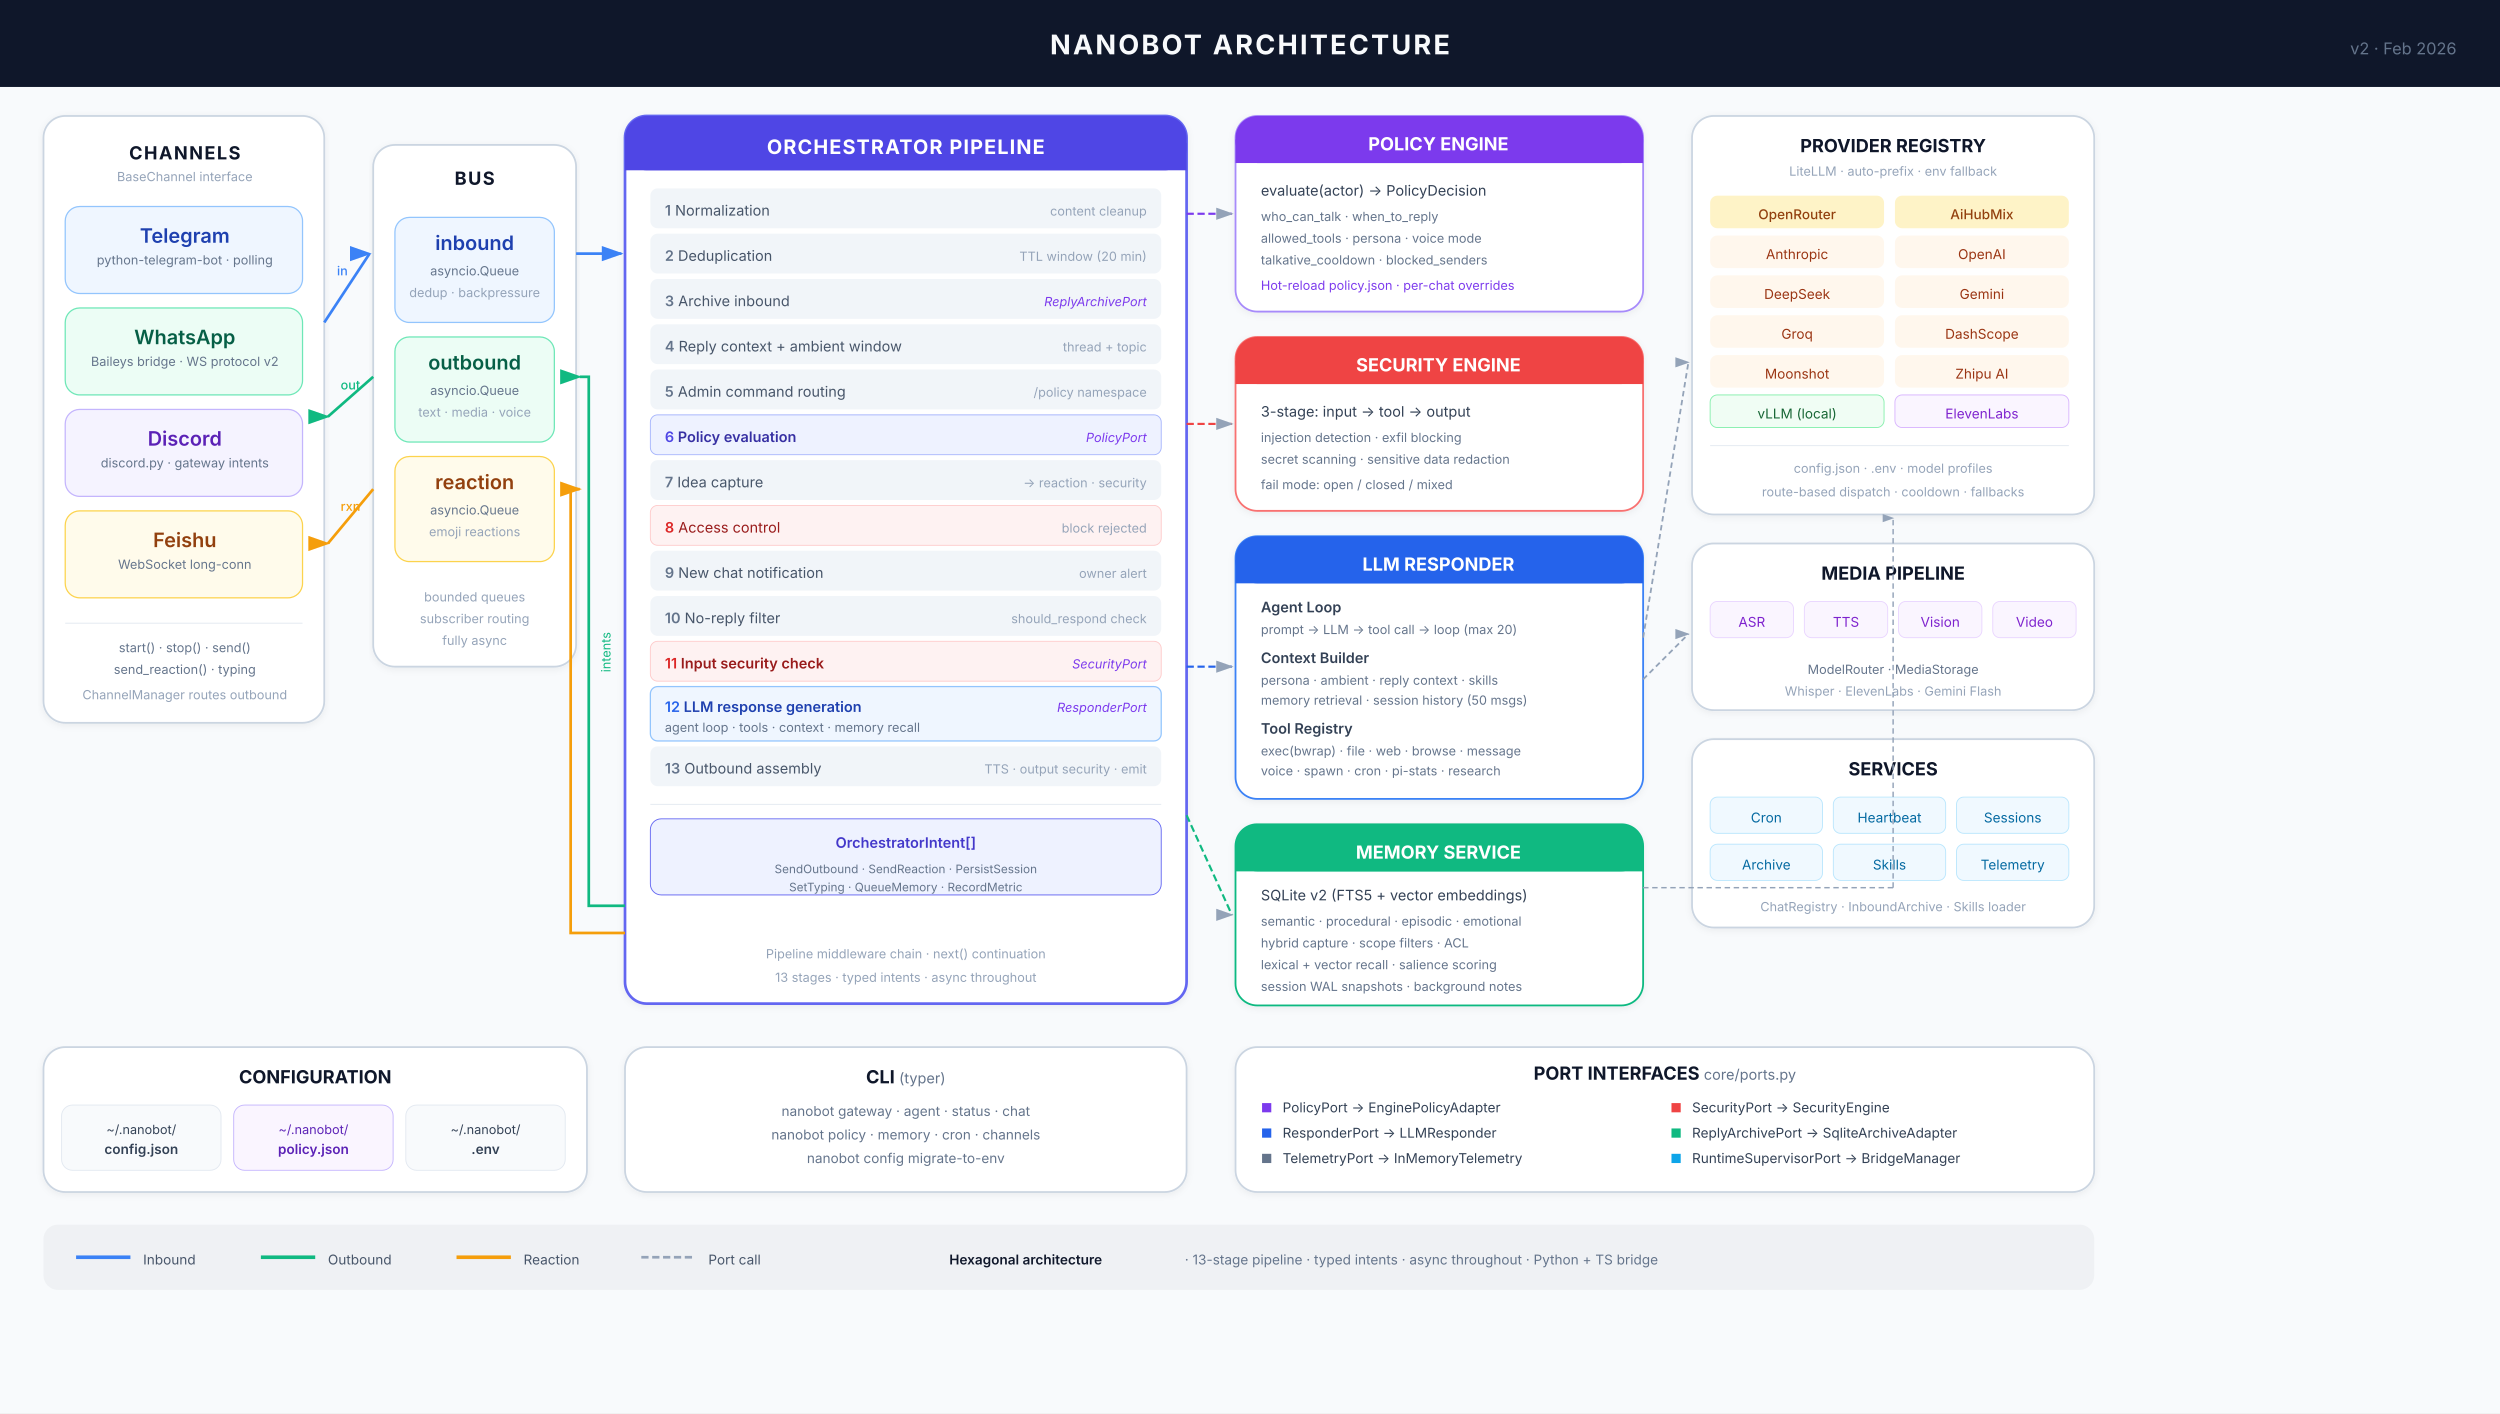
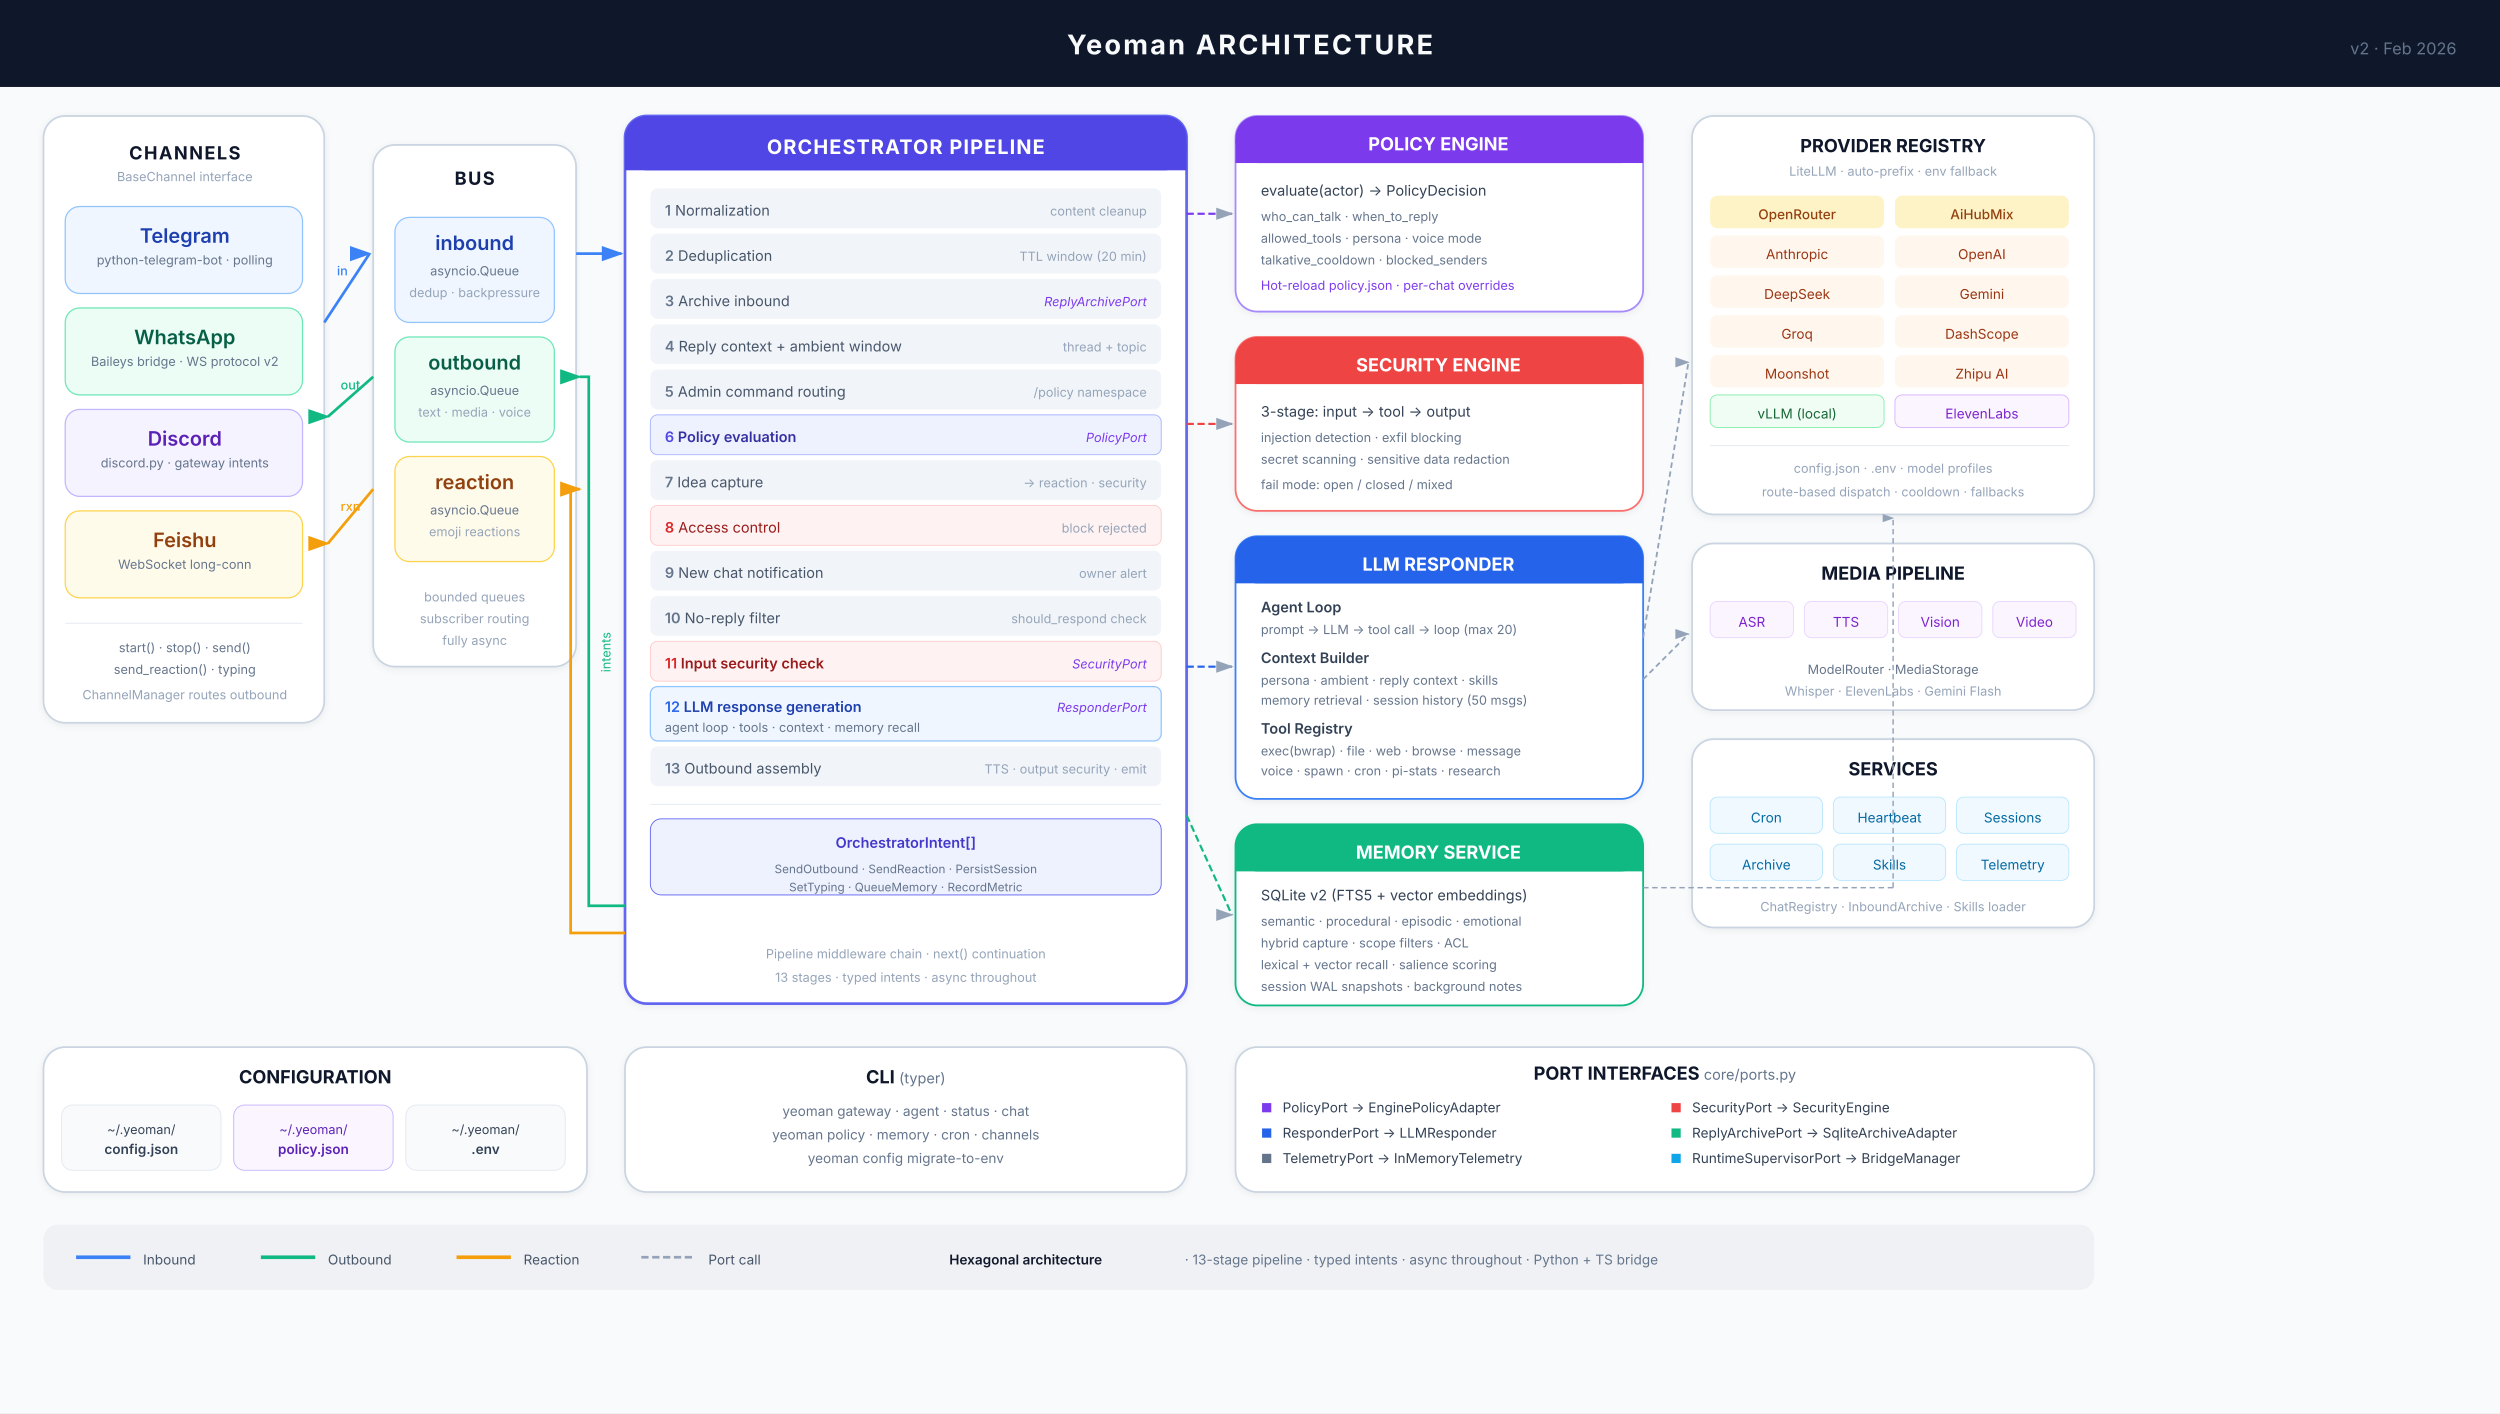
<svg xmlns="http://www.w3.org/2000/svg" viewBox="0 0 1380 780" font-family="'Inter', 'SF Pro Display', -apple-system, BlinkMacSystemFont, 'Segoe UI', sans-serif">
  <defs>
    <marker id="arrow" viewBox="0 0 10 7" refX="9" refY="3.5" markerWidth="8" markerHeight="6" orient="auto-start-auto">
      <path d="M 0 0 L 10 3.5 L 0 7 z" fill="#94a3b8" />
    </marker>
    <marker id="ab" viewBox="0 0 10 7" refX="9" refY="3.5" markerWidth="8" markerHeight="6" orient="auto-start-auto">
      <path d="M 0 0 L 10 3.5 L 0 7 z" fill="#3b82f6" />
    </marker>
    <marker id="ag" viewBox="0 0 10 7" refX="9" refY="3.5" markerWidth="8" markerHeight="6" orient="auto-start-auto">
      <path d="M 0 0 L 10 3.5 L 0 7 z" fill="#10b981" />
    </marker>
    <marker id="ao" viewBox="0 0 10 7" refX="9" refY="3.5" markerWidth="8" markerHeight="6" orient="auto-start-auto">
      <path d="M 0 0 L 10 3.5 L 0 7 z" fill="#f59e0b" />
    </marker>
    <filter id="shadow" x="-2%" y="-2%" width="104%" height="108%">
      <feDropShadow dx="0" dy="1" stdDeviation="2" flood-color="#0f172a" flood-opacity="0.06" />
    </filter>
  </defs>
  <rect width="1380" height="780" fill="#f8fafc" />
  <rect x="0" y="0" width="1380" height="48" fill="#0f172a" />
-   <text x="690" y="30" text-anchor="middle" font-size="15" font-weight="700" fill="#f8fafc" letter-spacing="1.2">NANOBOT ARCHITECTURE</text>
+   <text x="690" y="30" text-anchor="middle" font-size="15" font-weight="700" fill="#f8fafc" letter-spacing="1.2">Yeoman ARCHITECTURE</text>
  <text x="1356" y="30" text-anchor="end" font-size="9" fill="#64748b">v2 · Feb 2026</text>
  <g transform="translate(24, 64)">
    <rect width="155" height="335" rx="12" fill="#ffffff" stroke="#cbd5e1" stroke-width="1" filter="url(#shadow)" />
    <text x="78" y="24" text-anchor="middle" font-size="10" font-weight="700" fill="#0f172a" letter-spacing="0.8">CHANNELS</text>
    <text x="78" y="36" text-anchor="middle" font-size="7" fill="#94a3b8">BaseChannel interface</text>
    <rect x="12" y="50" width="131" height="48" rx="8" fill="#eff6ff" stroke="#93c5fd" stroke-width="0.7" />
    <text x="78" y="70" text-anchor="middle" font-size="11" font-weight="600" fill="#1e40af">Telegram</text>
    <text x="78" y="82" text-anchor="middle" font-size="7" fill="#64748b">python-telegram-bot · polling</text>
    <rect x="12" y="106" width="131" height="48" rx="8" fill="#ecfdf5" stroke="#6ee7b7" stroke-width="0.7" />
    <text x="78" y="126" text-anchor="middle" font-size="11" font-weight="600" fill="#065f46">WhatsApp</text>
    <text x="78" y="138" text-anchor="middle" font-size="7" fill="#64748b">Baileys bridge · WS protocol v2</text>
    <rect x="12" y="162" width="131" height="48" rx="8" fill="#f5f3ff" stroke="#c4b5fd" stroke-width="0.7" />
    <text x="78" y="182" text-anchor="middle" font-size="11" font-weight="600" fill="#5b21b6">Discord</text>
    <text x="78" y="194" text-anchor="middle" font-size="7" fill="#64748b">discord.py · gateway intents</text>
    <rect x="12" y="218" width="131" height="48" rx="8" fill="#fffbeb" stroke="#fcd34d" stroke-width="0.7" />
    <text x="78" y="238" text-anchor="middle" font-size="11" font-weight="600" fill="#92400e">Feishu</text>
    <text x="78" y="250" text-anchor="middle" font-size="7" fill="#64748b">WebSocket long-conn</text>
    <line x1="12" y1="280" x2="143" y2="280" stroke="#e2e8f0" stroke-width="0.5" />
    <text x="78" y="296" text-anchor="middle" font-size="7" fill="#64748b">start() · stop() · send()</text>
    <text x="78" y="308" text-anchor="middle" font-size="7" fill="#64748b">send_reaction() · typing</text>
    <text x="78" y="322" text-anchor="middle" font-size="7" fill="#94a3b8">ChannelManager routes outbound</text>
  </g>
  <g transform="translate(206, 80)">
    <rect width="112" height="288" rx="12" fill="#ffffff" stroke="#cbd5e1" stroke-width="1" filter="url(#shadow)" />
    <text x="56" y="22" text-anchor="middle" font-size="10" font-weight="700" fill="#0f172a" letter-spacing="0.8">BUS</text>
    <rect x="12" y="40" width="88" height="58" rx="8" fill="#eff6ff" stroke="#93c5fd" stroke-width="0.7" />
    <text x="56" y="58" text-anchor="middle" font-size="11" font-weight="600" fill="#1e40af">inbound</text>
    <text x="56" y="72" text-anchor="middle" font-size="7" fill="#64748b">asyncio.Queue</text>
    <text x="56" y="84" text-anchor="middle" font-size="7" fill="#94a3b8">dedup · backpressure</text>
    <rect x="12" y="106" width="88" height="58" rx="8" fill="#ecfdf5" stroke="#6ee7b7" stroke-width="0.7" />
    <text x="56" y="124" text-anchor="middle" font-size="11" font-weight="600" fill="#065f46">outbound</text>
    <text x="56" y="138" text-anchor="middle" font-size="7" fill="#64748b">asyncio.Queue</text>
    <text x="56" y="150" text-anchor="middle" font-size="7" fill="#94a3b8">text · media · voice</text>
    <rect x="12" y="172" width="88" height="58" rx="8" fill="#fffbeb" stroke="#fcd34d" stroke-width="0.7" />
    <text x="56" y="190" text-anchor="middle" font-size="11" font-weight="600" fill="#92400e">reaction</text>
    <text x="56" y="204" text-anchor="middle" font-size="7" fill="#64748b">asyncio.Queue</text>
    <text x="56" y="216" text-anchor="middle" font-size="7" fill="#94a3b8">emoji reactions</text>
    <text x="56" y="252" text-anchor="middle" font-size="7" fill="#94a3b8">bounded queues</text>
    <text x="56" y="264" text-anchor="middle" font-size="7" fill="#94a3b8">subscriber routing</text>
    <text x="56" y="276" text-anchor="middle" font-size="7" fill="#94a3b8">fully async</text>
  </g>
  <g transform="translate(345, 64)">
    <rect width="310" height="490" rx="12" fill="#ffffff" stroke="#6366f1" stroke-width="1.5" filter="url(#shadow)" />
    <rect width="310" height="30" rx="12" fill="#4f46e5" />
    <rect x="0" y="15" width="310" height="15" fill="#4f46e5" />
    <text x="155" y="21" text-anchor="middle" font-size="11" font-weight="700" fill="#ffffff" letter-spacing="0.6">ORCHESTRATOR PIPELINE</text>
    <g transform="translate(14, 40)">
      <rect width="282" height="22" rx="4" fill="#f1f5f9" />
      <text x="8" y="15" font-size="8" fill="#475569">
        <tspan font-weight="600" fill="#64748b">1</tspan>  Normalization</text>
      <text x="274" y="15" text-anchor="end" font-size="7" fill="#94a3b8">content cleanup</text>
    </g>
    <g transform="translate(14, 65)">
      <rect width="282" height="22" rx="4" fill="#f1f5f9" />
      <text x="8" y="15" font-size="8" fill="#475569">
        <tspan font-weight="600" fill="#64748b">2</tspan>  Deduplication</text>
      <text x="274" y="15" text-anchor="end" font-size="7" fill="#94a3b8">TTL window (20 min)</text>
    </g>
    <g transform="translate(14, 90)">
      <rect width="282" height="22" rx="4" fill="#f1f5f9" />
      <text x="8" y="15" font-size="8" fill="#475569">
        <tspan font-weight="600" fill="#64748b">3</tspan>  Archive inbound</text>
      <text x="274" y="15" text-anchor="end" font-size="7" fill="#7c3aed" font-style="italic">ReplyArchivePort</text>
    </g>
    <g transform="translate(14, 115)">
      <rect width="282" height="22" rx="4" fill="#f1f5f9" />
      <text x="8" y="15" font-size="8" fill="#475569">
        <tspan font-weight="600" fill="#64748b">4</tspan>  Reply context + ambient window</text>
      <text x="274" y="15" text-anchor="end" font-size="7" fill="#94a3b8">thread + topic</text>
    </g>
    <g transform="translate(14, 140)">
      <rect width="282" height="22" rx="4" fill="#f1f5f9" />
      <text x="8" y="15" font-size="8" fill="#475569">
        <tspan font-weight="600" fill="#64748b">5</tspan>  Admin command routing</text>
      <text x="274" y="15" text-anchor="end" font-size="7" fill="#94a3b8">/policy namespace</text>
    </g>
    <g transform="translate(14, 165)">
      <rect width="282" height="22" rx="4" fill="#eef2ff" stroke="#a5b4fc" stroke-width="0.5" />
      <text x="8" y="15" font-size="8" fill="#3730a3" font-weight="600">
        <tspan fill="#4f46e5">6</tspan>  Policy evaluation</text>
      <text x="274" y="15" text-anchor="end" font-size="7" fill="#7c3aed" font-style="italic">PolicyPort</text>
    </g>
    <g transform="translate(14, 190)">
      <rect width="282" height="22" rx="4" fill="#f1f5f9" />
      <text x="8" y="15" font-size="8" fill="#475569">
        <tspan font-weight="600" fill="#64748b">7</tspan>  Idea capture</text>
      <text x="274" y="15" text-anchor="end" font-size="7" fill="#94a3b8">→ reaction · security</text>
    </g>
    <g transform="translate(14, 215)">
      <rect width="282" height="22" rx="4" fill="#fef2f2" stroke="#fecaca" stroke-width="0.5" />
      <text x="8" y="15" font-size="8" fill="#991b1b">
        <tspan font-weight="600" fill="#dc2626">8</tspan>  Access control</text>
      <text x="274" y="15" text-anchor="end" font-size="7" fill="#94a3b8">block rejected</text>
    </g>
    <g transform="translate(14, 240)">
      <rect width="282" height="22" rx="4" fill="#f1f5f9" />
      <text x="8" y="15" font-size="8" fill="#475569">
        <tspan font-weight="600" fill="#64748b">9</tspan>  New chat notification</text>
      <text x="274" y="15" text-anchor="end" font-size="7" fill="#94a3b8">owner alert</text>
    </g>
    <g transform="translate(14, 265)">
      <rect width="282" height="22" rx="4" fill="#f1f5f9" />
      <text x="8" y="15" font-size="8" fill="#475569">
        <tspan font-weight="600" fill="#64748b">10</tspan>  No-reply filter</text>
      <text x="274" y="15" text-anchor="end" font-size="7" fill="#94a3b8">should_respond check</text>
    </g>
    <g transform="translate(14, 290)">
      <rect width="282" height="22" rx="4" fill="#fef2f2" stroke="#fecaca" stroke-width="0.5" />
      <text x="8" y="15" font-size="8" fill="#991b1b" font-weight="600">
        <tspan fill="#dc2626">11</tspan>  Input security check</text>
      <text x="274" y="15" text-anchor="end" font-size="7" fill="#7c3aed" font-style="italic">SecurityPort</text>
    </g>
    <g transform="translate(14, 315)">
      <rect width="282" height="30" rx="4" fill="#eff6ff" stroke="#93c5fd" stroke-width="0.7" />
      <text x="8" y="14" font-size="8" fill="#1e40af" font-weight="600">
        <tspan fill="#2563eb">12</tspan>  LLM response generation</text>
      <text x="274" y="14" text-anchor="end" font-size="7" fill="#7c3aed" font-style="italic">ResponderPort</text>
      <text x="8" y="25" font-size="7" fill="#64748b">agent loop · tools · context · memory recall</text>
    </g>
    <g transform="translate(14, 348)">
      <rect width="282" height="22" rx="4" fill="#f1f5f9" />
      <text x="8" y="15" font-size="8" fill="#475569">
        <tspan font-weight="600" fill="#64748b">13</tspan>  Outbound assembly</text>
      <text x="274" y="15" text-anchor="end" font-size="7" fill="#94a3b8">TTS · output security · emit</text>
    </g>
    <line x1="14" y1="380" x2="296" y2="380" stroke="#e2e8f0" stroke-width="0.5" />
    <rect x="14" y="388" width="282" height="42" rx="6" fill="#eef2ff" stroke="#6366f1" stroke-width="0.5" />
    <text x="155" y="404" text-anchor="middle" font-size="8" fill="#4338ca" font-weight="600">OrchestratorIntent[]</text>
    <text x="155" y="418" text-anchor="middle" font-size="6.5" fill="#64748b">SendOutbound · SendReaction · PersistSession</text>
    <text x="155" y="428" text-anchor="middle" font-size="6.5" fill="#64748b">SetTyping · QueueMemory · RecordMetric</text>
    <text x="155" y="465" text-anchor="middle" font-size="7" fill="#94a3b8">Pipeline middleware chain · next() continuation</text>
    <text x="155" y="478" text-anchor="middle" font-size="7" fill="#94a3b8">13 stages · typed intents · async throughout</text>
  </g>
  <g transform="translate(682, 64)">
    <rect width="225" height="108" rx="12" fill="#ffffff" stroke="#a78bfa" stroke-width="1" filter="url(#shadow)" />
    <rect width="225" height="26" rx="12" fill="#7c3aed" />
    <rect x="0" y="13" width="225" height="13" fill="#7c3aed" />
    <text x="112" y="19" text-anchor="middle" font-size="10" font-weight="700" fill="#ffffff">POLICY ENGINE</text>
    <text x="14" y="44" font-size="8" fill="#334155">evaluate(actor) → PolicyDecision</text>
    <text x="14" y="58" font-size="7" fill="#64748b">who_can_talk · when_to_reply</text>
    <text x="14" y="70" font-size="7" fill="#64748b">allowed_tools · persona · voice mode</text>
    <text x="14" y="82" font-size="7" fill="#64748b">talkative_cooldown · blocked_senders</text>
    <text x="14" y="96" font-size="7" fill="#7c3aed">Hot-reload policy.json · per-chat overrides</text>
  </g>
  <g transform="translate(682, 186)">
    <rect width="225" height="96" rx="12" fill="#ffffff" stroke="#f87171" stroke-width="1" filter="url(#shadow)" />
    <rect width="225" height="26" rx="12" fill="#ef4444" />
    <rect x="0" y="13" width="225" height="13" fill="#ef4444" />
    <text x="112" y="19" text-anchor="middle" font-size="10" font-weight="700" fill="#ffffff">SECURITY ENGINE</text>
    <text x="14" y="44" font-size="8" fill="#334155">3-stage: input → tool → output</text>
    <text x="14" y="58" font-size="7" fill="#64748b">injection detection · exfil blocking</text>
    <text x="14" y="70" font-size="7" fill="#64748b">secret scanning · sensitive data redaction</text>
    <text x="14" y="84" font-size="7" fill="#64748b">fail mode: open / closed / mixed</text>
  </g>
  <g transform="translate(682, 296)">
    <rect width="225" height="145" rx="12" fill="#ffffff" stroke="#3b82f6" stroke-width="1" filter="url(#shadow)" />
    <rect width="225" height="26" rx="12" fill="#2563eb" />
    <rect x="0" y="13" width="225" height="13" fill="#2563eb" />
    <text x="112" y="19" text-anchor="middle" font-size="10" font-weight="700" fill="#ffffff">LLM RESPONDER</text>
    <text x="14" y="42" font-size="8" fill="#334155" font-weight="600">Agent Loop</text>
    <text x="14" y="54" font-size="7" fill="#64748b">prompt → LLM → tool call → loop (max 20)</text>
    <text x="14" y="70" font-size="8" fill="#334155" font-weight="600">Context Builder</text>
    <text x="14" y="82" font-size="7" fill="#64748b">persona · ambient · reply context · skills</text>
    <text x="14" y="93" font-size="7" fill="#64748b">memory retrieval · session history (50 msgs)</text>
    <text x="14" y="109" font-size="8" fill="#334155" font-weight="600">Tool Registry</text>
    <text x="14" y="121" font-size="7" fill="#64748b">exec(bwrap) · file · web · browse · message</text>
    <text x="14" y="132" font-size="7" fill="#64748b">voice · spawn · cron · pi-stats · research</text>
  </g>
  <g transform="translate(682, 455)">
    <rect width="225" height="100" rx="12" fill="#ffffff" stroke="#10b981" stroke-width="1" filter="url(#shadow)" />
    <rect width="225" height="26" rx="12" fill="#10b981" />
    <rect x="0" y="13" width="225" height="13" fill="#10b981" />
    <text x="112" y="19" text-anchor="middle" font-size="10" font-weight="700" fill="#ffffff">MEMORY SERVICE</text>
    <text x="14" y="42" font-size="8" fill="#334155">SQLite v2 (FTS5 + vector embeddings)</text>
    <text x="14" y="56" font-size="7" fill="#64748b">semantic · procedural · episodic · emotional</text>
    <text x="14" y="68" font-size="7" fill="#64748b">hybrid capture · scope filters · ACL</text>
    <text x="14" y="80" font-size="7" fill="#64748b">lexical + vector recall · salience scoring</text>
    <text x="14" y="92" font-size="7" fill="#64748b">session WAL snapshots · background notes</text>
  </g>
  <g transform="translate(934, 64)">
    <rect width="222" height="220" rx="12" fill="#ffffff" stroke="#cbd5e1" stroke-width="1" filter="url(#shadow)" />
    <text x="111" y="20" text-anchor="middle" font-size="10" font-weight="700" fill="#0f172a">PROVIDER REGISTRY</text>
    <text x="111" y="33" text-anchor="middle" font-size="7" fill="#94a3b8">LiteLLM · auto-prefix · env fallback</text>
    <rect x="10" y="44" width="96" height="18" rx="4" fill="#fef3c7" />
    <text x="58" y="57" text-anchor="middle" font-size="7.5" fill="#92400e" font-weight="500">OpenRouter</text>
    <rect x="112" y="44" width="96" height="18" rx="4" fill="#fef3c7" />
    <text x="160" y="57" text-anchor="middle" font-size="7.5" fill="#92400e" font-weight="500">AiHubMix</text>
    <rect x="10" y="66" width="96" height="18" rx="4" fill="#fff7ed" />
    <text x="58" y="79" text-anchor="middle" font-size="7.5" fill="#9a3412">Anthropic</text>
    <rect x="112" y="66" width="96" height="18" rx="4" fill="#fff7ed" />
    <text x="160" y="79" text-anchor="middle" font-size="7.5" fill="#9a3412">OpenAI</text>
    <rect x="10" y="88" width="96" height="18" rx="4" fill="#fff7ed" />
    <text x="58" y="101" text-anchor="middle" font-size="7.5" fill="#9a3412">DeepSeek</text>
    <rect x="112" y="88" width="96" height="18" rx="4" fill="#fff7ed" />
    <text x="160" y="101" text-anchor="middle" font-size="7.5" fill="#9a3412">Gemini</text>
    <rect x="10" y="110" width="96" height="18" rx="4" fill="#fff7ed" />
    <text x="58" y="123" text-anchor="middle" font-size="7.5" fill="#9a3412">Groq</text>
    <rect x="112" y="110" width="96" height="18" rx="4" fill="#fff7ed" />
    <text x="160" y="123" text-anchor="middle" font-size="7.5" fill="#9a3412">DashScope</text>
    <rect x="10" y="132" width="96" height="18" rx="4" fill="#fff7ed" />
    <text x="58" y="145" text-anchor="middle" font-size="7.5" fill="#9a3412">Moonshot</text>
    <rect x="112" y="132" width="96" height="18" rx="4" fill="#fff7ed" />
    <text x="160" y="145" text-anchor="middle" font-size="7.5" fill="#9a3412">Zhipu AI</text>
    <rect x="10" y="154" width="96" height="18" rx="4" fill="#f0fdf4" stroke="#86efac" stroke-width="0.5" />
    <text x="58" y="167" text-anchor="middle" font-size="7.5" fill="#166534">vLLM (local)</text>
    <rect x="112" y="154" width="96" height="18" rx="4" fill="#faf5ff" stroke="#d8b4fe" stroke-width="0.5" />
    <text x="160" y="167" text-anchor="middle" font-size="7.5" fill="#7e22ce">ElevenLabs</text>
    <line x1="10" y1="182" x2="208" y2="182" stroke="#e2e8f0" stroke-width="0.5" />
    <text x="111" y="197" text-anchor="middle" font-size="7" fill="#94a3b8">config.json · .env · model profiles</text>
    <text x="111" y="210" text-anchor="middle" font-size="7" fill="#94a3b8">route-based dispatch · cooldown · fallbacks</text>
  </g>
  <g transform="translate(934, 300)">
    <rect width="222" height="92" rx="12" fill="#ffffff" stroke="#cbd5e1" stroke-width="1" filter="url(#shadow)" />
    <text x="111" y="20" text-anchor="middle" font-size="10" font-weight="700" fill="#0f172a">MEDIA PIPELINE</text>
    <rect x="10" y="32" width="46" height="20" rx="4" fill="#faf5ff" stroke="#e9d5ff" stroke-width="0.5" />
    <text x="33" y="46" text-anchor="middle" font-size="7.5" fill="#7e22ce">ASR</text>
    <rect x="62" y="32" width="46" height="20" rx="4" fill="#faf5ff" stroke="#e9d5ff" stroke-width="0.5" />
    <text x="85" y="46" text-anchor="middle" font-size="7.5" fill="#7e22ce">TTS</text>
    <rect x="114" y="32" width="46" height="20" rx="4" fill="#faf5ff" stroke="#e9d5ff" stroke-width="0.5" />
    <text x="137" y="46" text-anchor="middle" font-size="7.5" fill="#7e22ce">Vision</text>
    <rect x="166" y="32" width="46" height="20" rx="4" fill="#faf5ff" stroke="#e9d5ff" stroke-width="0.5" />
    <text x="189" y="46" text-anchor="middle" font-size="7.5" fill="#7e22ce">Video</text>
    <text x="111" y="72" text-anchor="middle" font-size="7" fill="#64748b">ModelRouter · MediaStorage</text>
    <text x="111" y="84" text-anchor="middle" font-size="7" fill="#94a3b8">Whisper · ElevenLabs · Gemini Flash</text>
  </g>
  <g transform="translate(934, 408)">
    <rect width="222" height="104" rx="12" fill="#ffffff" stroke="#cbd5e1" stroke-width="1" filter="url(#shadow)" />
    <text x="111" y="20" text-anchor="middle" font-size="10" font-weight="700" fill="#0f172a">SERVICES</text>
    <rect x="10" y="32" width="62" height="20" rx="4" fill="#f0f9ff" stroke="#bae6fd" stroke-width="0.5" />
    <text x="41" y="46" text-anchor="middle" font-size="7.5" fill="#0369a1">Cron</text>
    <rect x="78" y="32" width="62" height="20" rx="4" fill="#f0f9ff" stroke="#bae6fd" stroke-width="0.5" />
    <text x="109" y="46" text-anchor="middle" font-size="7.5" fill="#0369a1">Heartbeat</text>
    <rect x="146" y="32" width="62" height="20" rx="4" fill="#f0f9ff" stroke="#bae6fd" stroke-width="0.5" />
    <text x="177" y="46" text-anchor="middle" font-size="7.5" fill="#0369a1">Sessions</text>
    <rect x="10" y="58" width="62" height="20" rx="4" fill="#f0f9ff" stroke="#bae6fd" stroke-width="0.5" />
    <text x="41" y="72" text-anchor="middle" font-size="7.5" fill="#0369a1">Archive</text>
    <rect x="78" y="58" width="62" height="20" rx="4" fill="#f0f9ff" stroke="#bae6fd" stroke-width="0.5" />
    <text x="109" y="72" text-anchor="middle" font-size="7.5" fill="#0369a1">Skills</text>
    <rect x="146" y="58" width="62" height="20" rx="4" fill="#f0f9ff" stroke="#bae6fd" stroke-width="0.5" />
    <text x="177" y="72" text-anchor="middle" font-size="7.5" fill="#0369a1">Telemetry</text>
    <text x="111" y="95" text-anchor="middle" font-size="7" fill="#94a3b8">ChatRegistry · InboundArchive · Skills loader</text>
  </g>
  <g transform="translate(24, 578)">
    <rect width="300" height="80" rx="12" fill="#ffffff" stroke="#cbd5e1" stroke-width="1" filter="url(#shadow)" />
    <text x="150" y="20" text-anchor="middle" font-size="10" font-weight="700" fill="#0f172a">CONFIGURATION</text>
    <rect x="10" y="32" width="88" height="36" rx="6" fill="#f8fafc" stroke="#e2e8f0" stroke-width="0.5" />
-     <text x="54" y="48" text-anchor="middle" font-size="7" fill="#334155">~/.nanobot/</text>
+     <text x="54" y="48" text-anchor="middle" font-size="7" fill="#334155">~/.yeoman/</text>
    <text x="54" y="59" text-anchor="middle" font-size="7.5" fill="#334155" font-weight="600">config.json</text>
    <rect x="105" y="32" width="88" height="36" rx="6" fill="#faf5ff" stroke="#c4b5fd" stroke-width="0.5" />
-     <text x="149" y="48" text-anchor="middle" font-size="7" fill="#5b21b6">~/.nanobot/</text>
+     <text x="149" y="48" text-anchor="middle" font-size="7" fill="#5b21b6">~/.yeoman/</text>
    <text x="149" y="59" text-anchor="middle" font-size="7.5" fill="#5b21b6" font-weight="600">policy.json</text>
    <rect x="200" y="32" width="88" height="36" rx="6" fill="#f8fafc" stroke="#e2e8f0" stroke-width="0.5" />
-     <text x="244" y="48" text-anchor="middle" font-size="7" fill="#334155">~/.nanobot/</text>
+     <text x="244" y="48" text-anchor="middle" font-size="7" fill="#334155">~/.yeoman/</text>
    <text x="244" y="59" text-anchor="middle" font-size="7.5" fill="#334155" font-weight="600">.env</text>
  </g>
  <g transform="translate(345, 578)">
    <rect width="310" height="80" rx="12" fill="#ffffff" stroke="#cbd5e1" stroke-width="1" filter="url(#shadow)" />
    <text x="155" y="20" text-anchor="middle" font-size="10" font-weight="700" fill="#0f172a">CLI  <tspan font-weight="400" fill="#64748b" font-size="8">(typer)</tspan>
    </text>
-     <text x="155" y="38" text-anchor="middle" font-size="7.5" fill="#64748b">nanobot gateway · agent · status · chat</text>
-     <text x="155" y="51" text-anchor="middle" font-size="7.5" fill="#64748b">nanobot policy · memory · cron · channels</text>
-     <text x="155" y="64" text-anchor="middle" font-size="7.5" fill="#64748b">nanobot config migrate-to-env</text>
+     <text x="155" y="38" text-anchor="middle" font-size="7.5" fill="#64748b">yeoman gateway · agent · status · chat</text>
+     <text x="155" y="51" text-anchor="middle" font-size="7.5" fill="#64748b">yeoman policy · memory · cron · channels</text>
+     <text x="155" y="64" text-anchor="middle" font-size="7.5" fill="#64748b">yeoman config migrate-to-env</text>
  </g>
  <g transform="translate(682, 578)">
    <rect width="474" height="80" rx="12" fill="#ffffff" stroke="#cbd5e1" stroke-width="1" filter="url(#shadow)" />
    <text x="237" y="18" text-anchor="middle" font-size="10" font-weight="700" fill="#0f172a">PORT INTERFACES  <tspan font-weight="400" fill="#64748b" font-size="8">core/ports.py</tspan>
    </text>
    <text x="14" y="36" font-size="7" fill="#7c3aed">■</text>
    <text x="26" y="36" font-size="7.5" fill="#334155">PolicyPort → EnginePolicyAdapter</text>
    <text x="240" y="36" font-size="7" fill="#ef4444">■</text>
    <text x="252" y="36" font-size="7.5" fill="#334155">SecurityPort → SecurityEngine</text>
    <text x="14" y="50" font-size="7" fill="#2563eb">■</text>
    <text x="26" y="50" font-size="7.5" fill="#334155">ResponderPort → LLMResponder</text>
    <text x="240" y="50" font-size="7" fill="#10b981">■</text>
    <text x="252" y="50" font-size="7.5" fill="#334155">ReplyArchivePort → SqliteArchiveAdapter</text>
    <text x="14" y="64" font-size="7" fill="#64748b">■</text>
    <text x="26" y="64" font-size="7.5" fill="#334155">TelemetryPort → InMemoryTelemetry</text>
    <text x="240" y="64" font-size="7" fill="#0ea5e9">■</text>
    <text x="252" y="64" font-size="7.5" fill="#334155">RuntimeSupervisorPort → BridgeManager</text>
  </g>
  <g transform="translate(24, 676)">
    <rect width="1132" height="36" rx="8" fill="#0f172a" opacity="0.04" />
    <line x1="18" y1="18" x2="48" y2="18" stroke="#3b82f6" stroke-width="2" />
    <text x="55" y="22" font-size="7.5" fill="#475569">Inbound</text>
    <line x1="120" y1="18" x2="150" y2="18" stroke="#10b981" stroke-width="2" />
    <text x="157" y="22" font-size="7.5" fill="#475569">Outbound</text>
    <line x1="228" y1="18" x2="258" y2="18" stroke="#f59e0b" stroke-width="2" />
    <text x="265" y="22" font-size="7.5" fill="#475569">Reaction</text>
    <line x1="330" y1="18" x2="360" y2="18" stroke="#94a3b8" stroke-width="1.5" stroke-dasharray="4,2" />
    <text x="367" y="22" font-size="7.5" fill="#475569">Port call</text>
    <text x="500" y="22" font-size="7.5" fill="#0f172a" font-weight="600">Hexagonal architecture</text>
    <text x="630" y="22" font-size="7.5" fill="#64748b">· 13-stage pipeline · typed intents · async throughout · Python + TS bridge</text>
  </g>
  <line x1="179" y1="178" x2="204" y2="140" stroke="#3b82f6" stroke-width="1.5" marker-end="url(#ab)" />
  <text x="186" y="152" font-size="7" fill="#3b82f6" font-weight="500">in</text>
  <line x1="206" y1="208" x2="181" y2="230" stroke="#10b981" stroke-width="1.5" marker-end="url(#ag)" />
  <text x="188" y="215" font-size="7" fill="#10b981" font-weight="500">out</text>
  <line x1="206" y1="270" x2="181" y2="300" stroke="#f59e0b" stroke-width="1.5" marker-end="url(#ao)" />
  <text x="188" y="282" font-size="7" fill="#f59e0b" font-weight="500">rxn</text>
  <line x1="318" y1="140" x2="343" y2="140" stroke="#3b82f6" stroke-width="1.5" marker-end="url(#ab)" />
  <path d="M 345 500 L 325 500 L 325 208 L 320 208" stroke="#10b981" stroke-width="1.5" fill="none" marker-end="url(#ag)" />
  <text x="337" y="360" text-anchor="middle" font-size="7" fill="#10b981" transform="rotate(-90, 337, 360)">intents</text>
  <path d="M 345 515 L 315 515 L 315 270 L 320 270" stroke="#f59e0b" stroke-width="1.5" fill="none" marker-end="url(#ao)" />
  <line x1="655" y1="118" x2="680" y2="118" stroke="#7c3aed" stroke-width="1.2" stroke-dasharray="4,2" marker-end="url(#arrow)" />
  <line x1="655" y1="234" x2="680" y2="234" stroke="#ef4444" stroke-width="1.2" stroke-dasharray="4,2" marker-end="url(#arrow)" />
  <line x1="655" y1="368" x2="680" y2="368" stroke="#2563eb" stroke-width="1.2" stroke-dasharray="4,2" marker-end="url(#arrow)" />
  <line x1="655" y1="450" x2="680" y2="505" stroke="#10b981" stroke-width="1.2" stroke-dasharray="4,2" marker-end="url(#arrow)" />
  <line x1="907" y1="352" x2="932" y2="200" stroke="#94a3b8" stroke-width="1" stroke-dasharray="3,2" marker-end="url(#arrow)" />
  <line x1="907" y1="375" x2="932" y2="350" stroke="#94a3b8" stroke-width="1" stroke-dasharray="3,2" marker-end="url(#arrow)" />
  <line x1="907" y1="490" x2="1045" y2="490" stroke="#94a3b8" stroke-width="0.8" stroke-dasharray="3,2" />
  <line x1="1045" y1="490" x2="1045" y2="286" stroke="#94a3b8" stroke-width="0.8" stroke-dasharray="3,2" marker-end="url(#arrow)" />
</svg>
